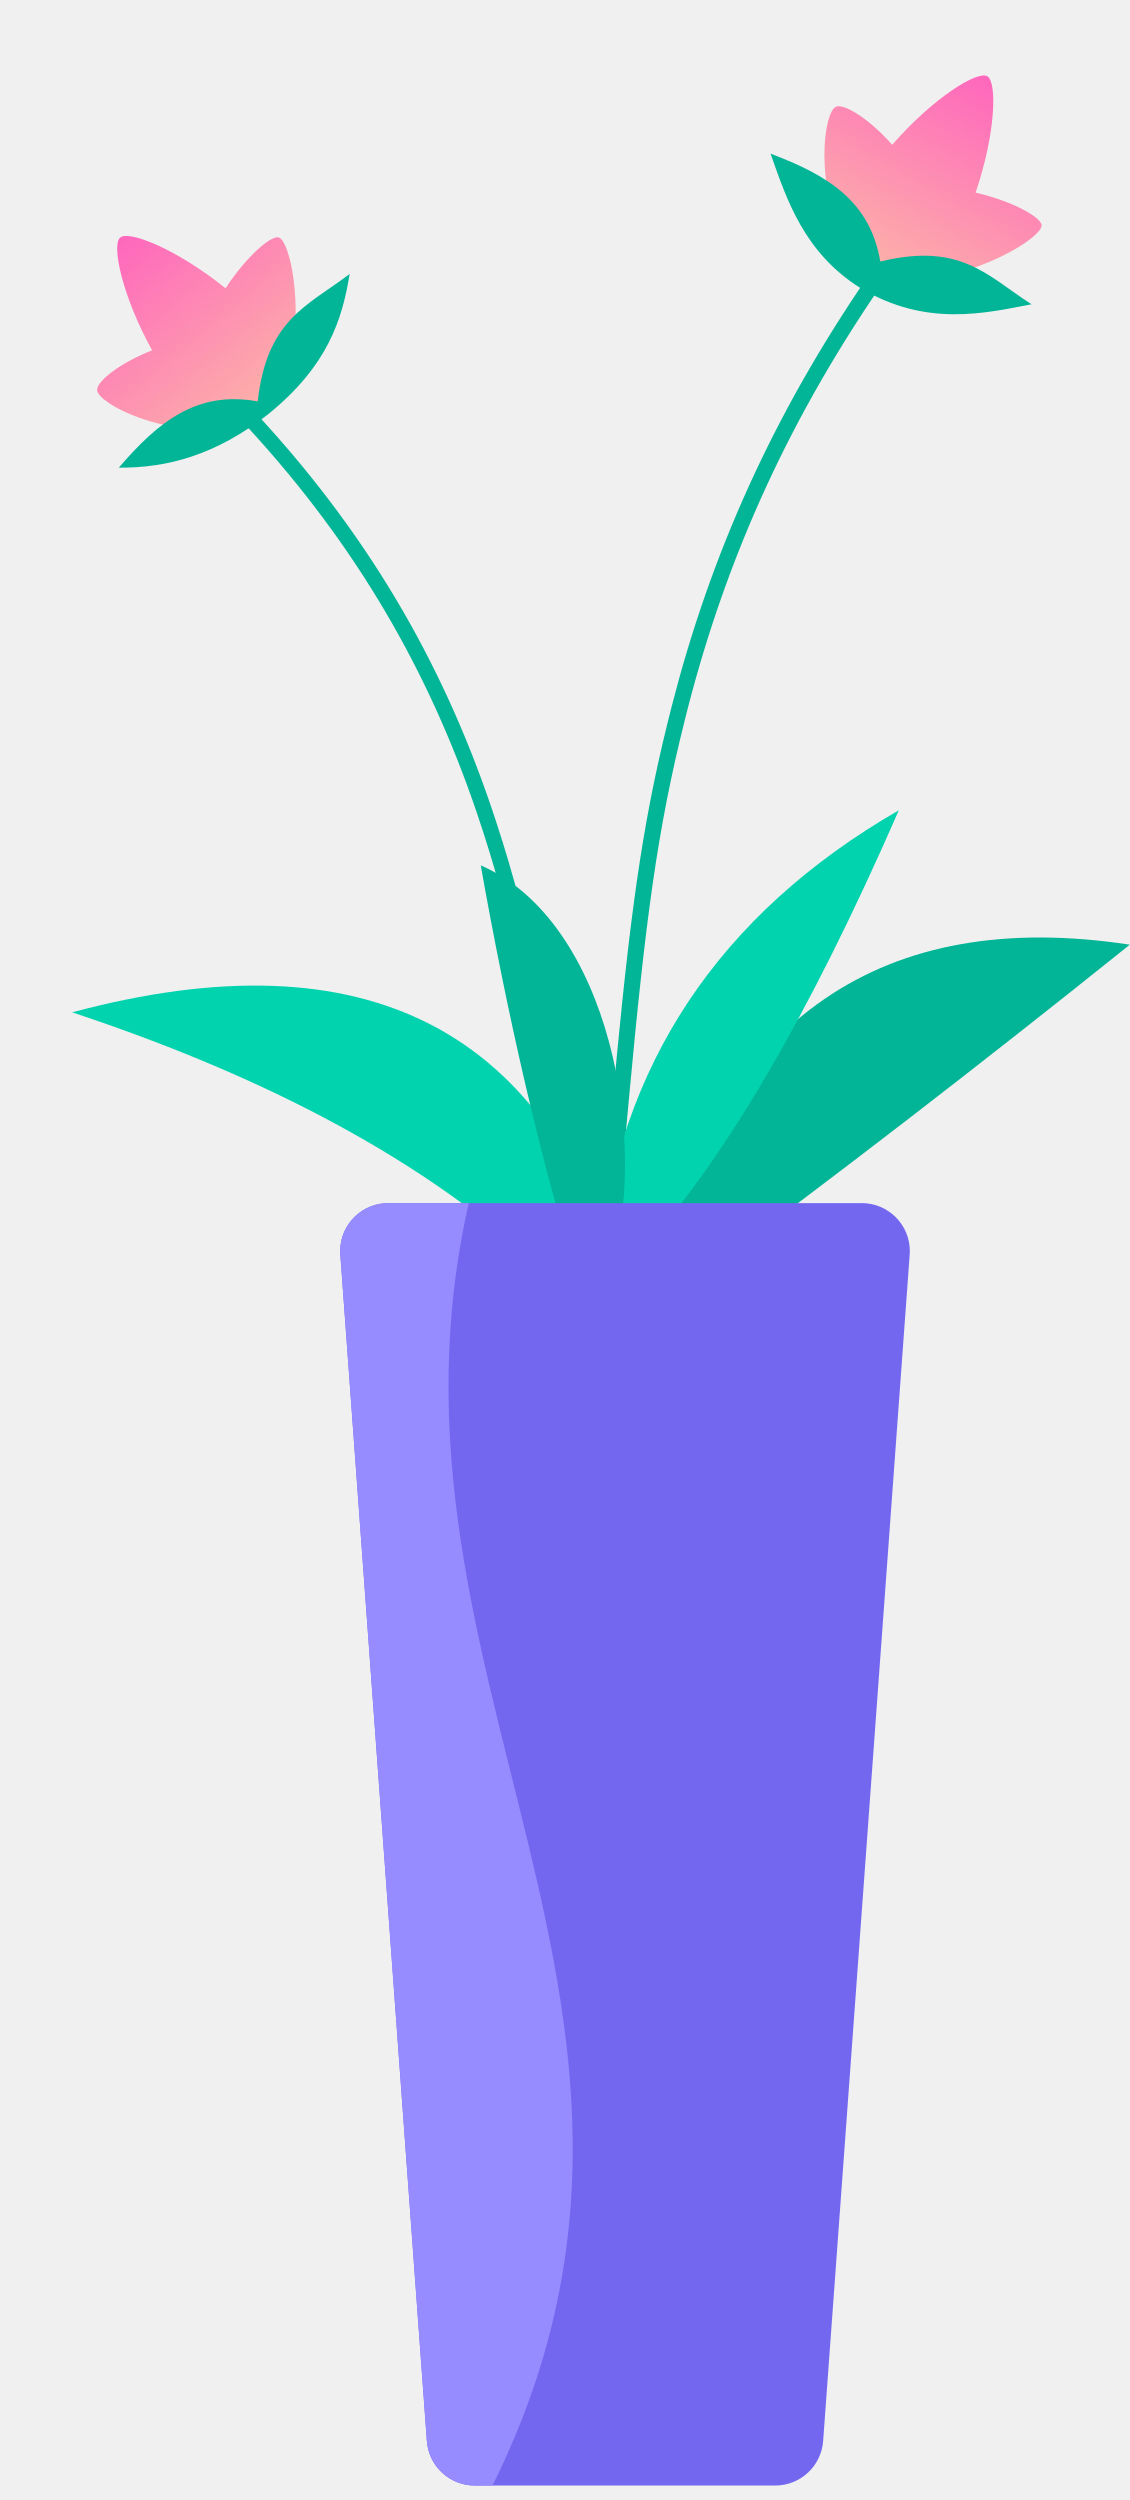
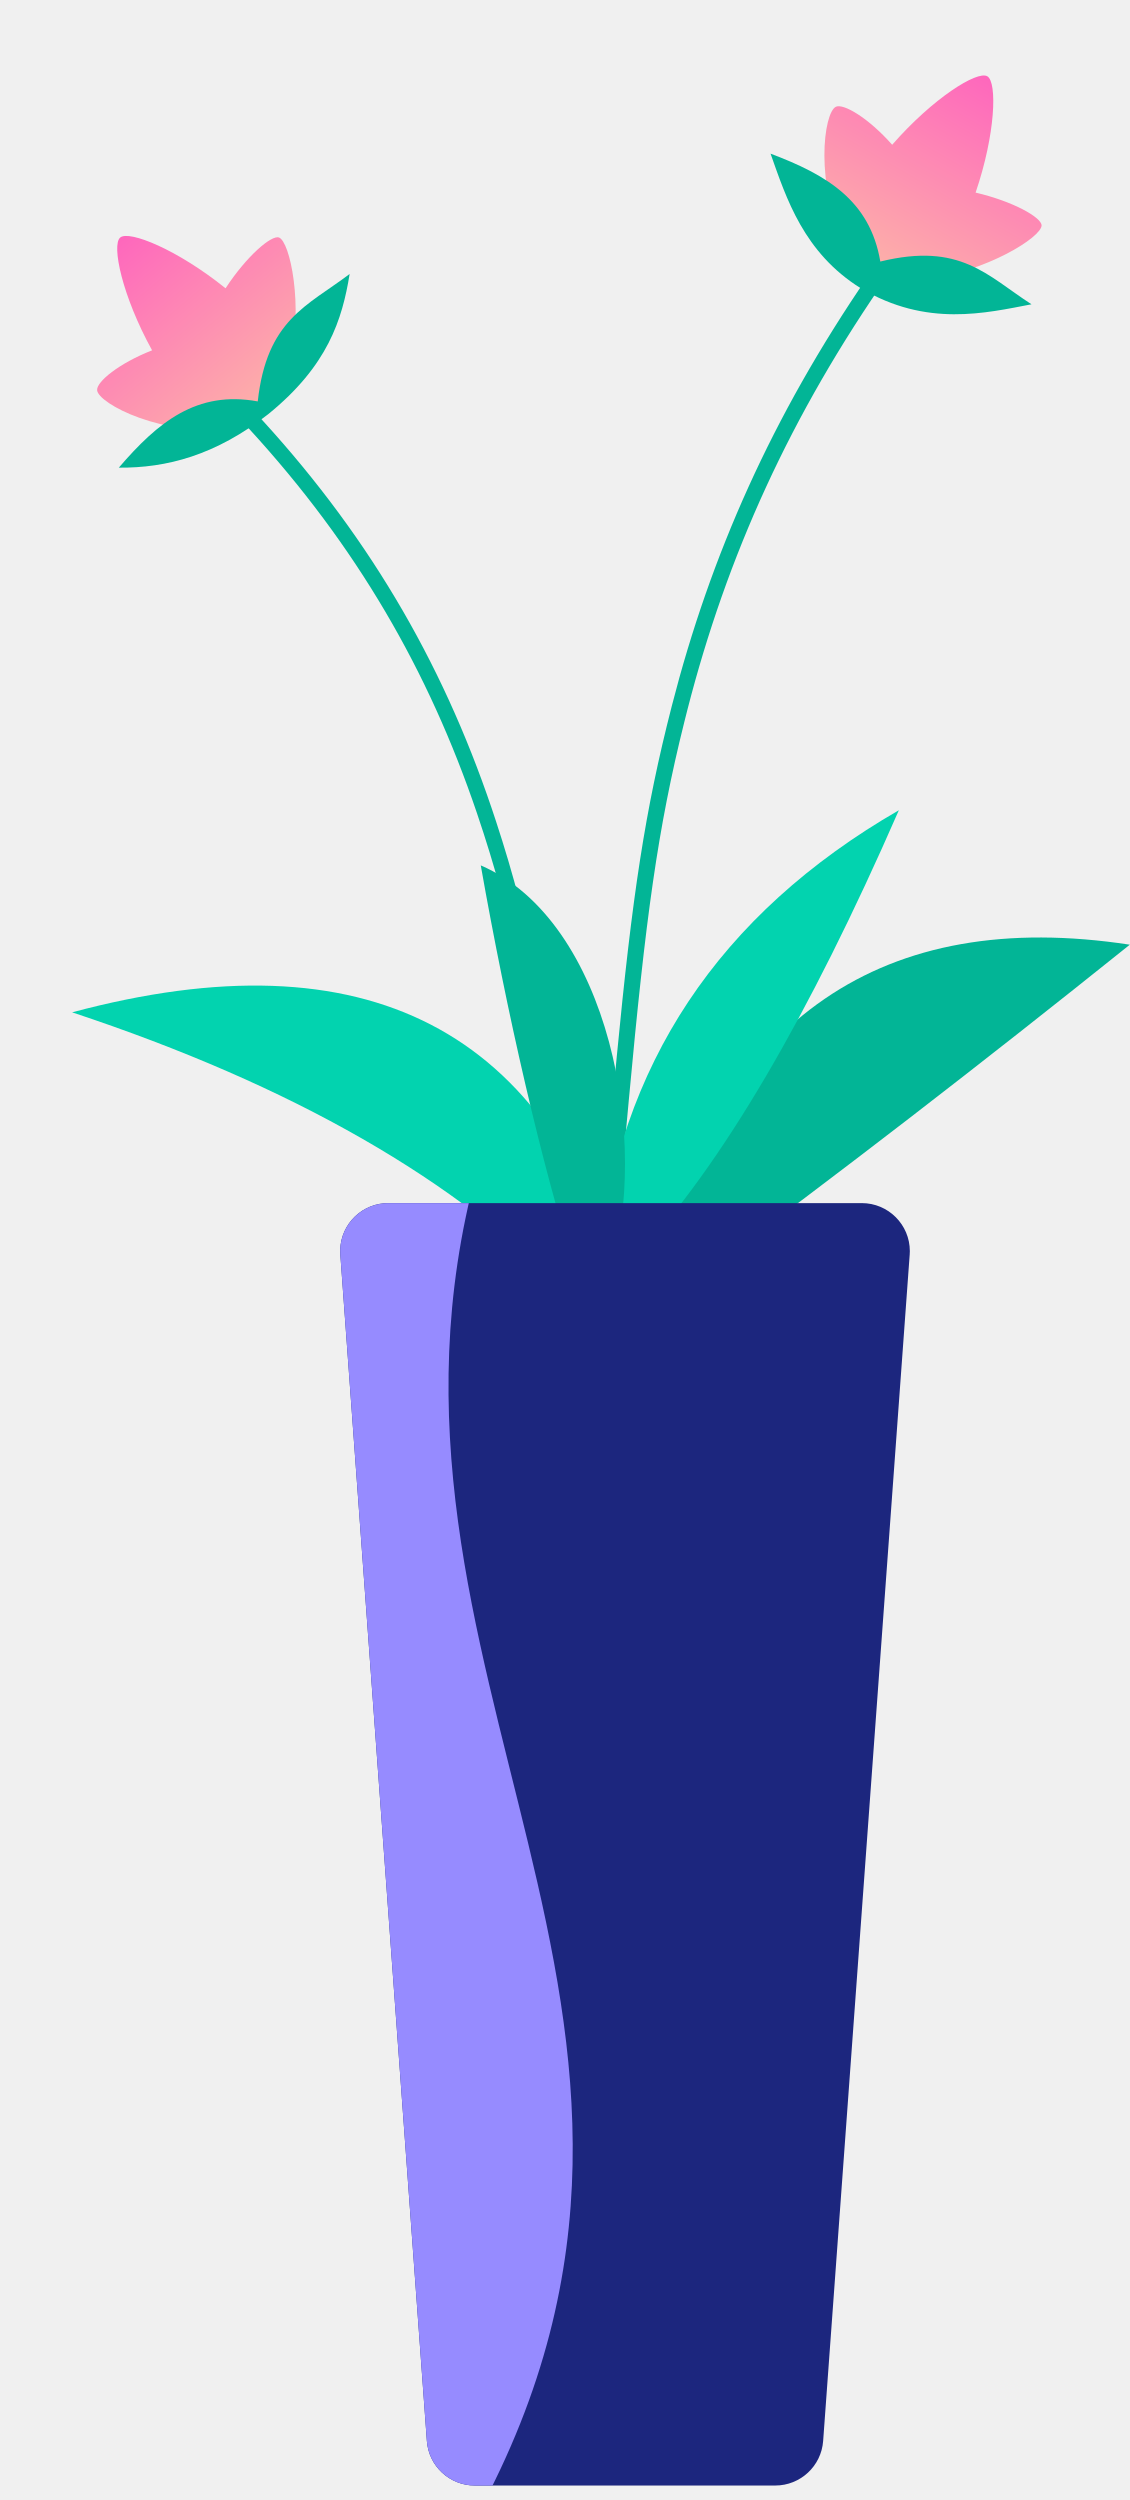
<svg xmlns="http://www.w3.org/2000/svg" xmlns:xlink="http://www.w3.org/1999/xlink" width="47px" height="104px" viewBox="0 0 47 104" version="1.1">
  <defs>
    <linearGradient x1="68.669%" y1="-6.664%" x2="68.669%" y2="100%" id="linearGradient-1">
      <stop stop-color="#FE62BE" offset="0%" />
      <stop stop-color="#FDB3A8" offset="100%" />
    </linearGradient>
    <path d="M2.151,0.049 L21.849,0.049 C22.953,0.049 23.849,0.944 23.849,2.049 C23.849,2.097 23.847,2.146 23.843,2.194 L20.243,51.544 C20.167,52.589 19.297,53.398 18.249,53.398 L5.751,53.398 C4.703,53.398 3.833,52.589 3.757,51.544 L0.157,2.194 C0.076,1.093 0.904,0.135 2.006,0.054 C2.054,0.051 2.103,0.049 2.151,0.049 Z" id="path-2" />
  </defs>
  <g id="📝-Pages-New" stroke="none" stroke-width="1" fill="none" fill-rule="evenodd">
    <g id="Pricing" transform="translate(-826, -409)">
      <g id="Pricing-Card" transform="translate(383, 375)">
        <g id="Standard" transform="translate(320, 0)">
          <g id="Pot1" transform="translate(123, 34)">
            <path d="M36.45,11 L37,11.375 C32.879,17.265 30.238,23.129 28.596,29.526 L28.466,30.041 C27.359,34.475 26.86,38.163 26.162,45.725 L25.879,48.805 C25.817,49.475 25.758,50.08 25.7,50.657 L25.665,51 L25,50.934 L25.105,49.885 L25.655,43.977 C26.305,37.223 26.828,33.729 27.948,29.364 C29.56,23.082 32.127,17.306 36.086,11.525 L36.45,11 Z" id="Path" fill="#02B596" />
            <g id="Group-81" transform="translate(38.5815, 8.086107) rotate(30) translate(-38.5815, -8.086107) translate(32.0815, 2.586107)">
              <path d="M6.199,5.04870979e-29 C6.684,5.04870979e-29 7.702,1.917 8.198,4.434 C9.743,3.967 11.095,3.96 11.258,4.244 C11.5,4.665 10.243,7.054 8.161,8.639 C7.438,9.694 5.706,9.836 4.683,9.066 L4.677,9.075 C2.223,7.537 1.05,4.696 1.382,4.244 C1.588,3.964 2.78,3.972 4.198,4.446 C4.694,1.924 5.713,5.04870979e-29 6.199,5.04870979e-29 Z" id="Combined-Shape" fill="url(#linearGradient-1)" />
              <path d="M-8.87218227e-14,7.296 C2.46,6.891 4.553,6.912 6.199,8.9 C8.678,6.53 10.325,7.185 12.535,7.296 C11.077,8.553 9.238,10.317 6.05,10.269 C3.249,10.173 1.5,8.576 -8.87218227e-14,7.296 Z" id="Path-148" fill="#02B596" />
            </g>
            <g id="Group-81" transform="translate(8.4462, 13.51773) rotate(-40) translate(-8.4462, -13.51773) translate(1.9462, 8.517734)">
              <path d="M6.199,0 C6.684,0 7.702,1.917 8.198,4.434 C9.743,3.967 11.095,3.96 11.258,4.244 C11.5,4.665 10.243,7.054 8.161,8.639 C7.438,9.694 5.706,9.836 4.683,9.066 L4.677,9.075 C2.223,7.537 1.05,4.696 1.382,4.244 C1.588,3.964 2.78,3.972 4.198,4.446 C4.694,1.924 5.713,0 6.199,0 Z" id="Combined-Shape" fill="url(#linearGradient-1)" />
              <path d="M-8.87218227e-14,7.296 C2.46,6.891 4.553,6.912 6.199,8.9 C8.678,6.53 10.325,7.185 12.535,7.296 C11.077,8.553 9.388,9.636 6.199,9.587 C3.399,9.492 1.5,8.576 -8.87218227e-14,7.296 Z" id="Path-148" fill="#02B596" />
            </g>
            <path d="M10.469,17 C15.203,22.054 18.357,27.441 20.45,33.614 L20.634,34.166 C22.082,38.574 22.889,42.764 23.876,49.993 L24,50.913 L23.361,51 L23.176,49.639 C22.181,42.424 21.357,38.3 19.84,33.824 C17.83,27.897 14.832,22.712 10.365,17.841 L10,17.447 L10.469,17 Z" id="Path" fill="#02B596" />
            <path d="M26,54 C22.902,42.797 15.235,38.835 3,42.113 C12.16,45.151 19.076,49.113 23.748,54 L26,54 Z" id="Path-151" fill="#02D3AF" />
            <path d="M47,53 C43.923,42.302 37.256,37.735 27,39.299 C33.229,44.295 39.15,48.862 44.763,53 L47,53 Z" id="Path-151" fill="#02B596" transform="translate(37, 46) scale(-1, 1) translate(-37, -46) " />
            <path d="M38.933,51.306 C36.673,43.356 31.475,37.899 23.338,34.935 C28.539,42.768 33.193,48.224 37.298,51.303 L38.933,51.306 Z" id="Path-151" fill="#02D3AF" transform="translate(31.13513, 43.12031) scale(-1, 1) rotate(10) translate(-31.13513, -43.12031) " />
            <path d="M23.985,53 C22.53,48.467 21.084,42.137 20,36 C25.358,38.324 27.079,47.582 25.358,53 L23.985,53 Z" id="Path-114" fill="#02B596" />
            <g id="Group-82" transform="translate(14, 50)">
              <mask id="mask-3" fill="white">
                <use xlink:href="#path-2" />
              </mask>
-               <use id="Rectangle" fill="#7367F0" xlink:href="#path-2" />
+               <use id="Rectangle" fill="#1C267E" xlink:href="#path-2" />
              <path d="M-3.243,-1.301 L5.838,-1.301 C0.21,19.518 17.151,33.831 5.838,54.651 L-3.243,54.651 L-3.243,-1.301 Z" id="Rectangle" fill="#968BFF" mask="url(#mask-3)" />
            </g>
          </g>
        </g>
      </g>
    </g>
  </g>
</svg>
